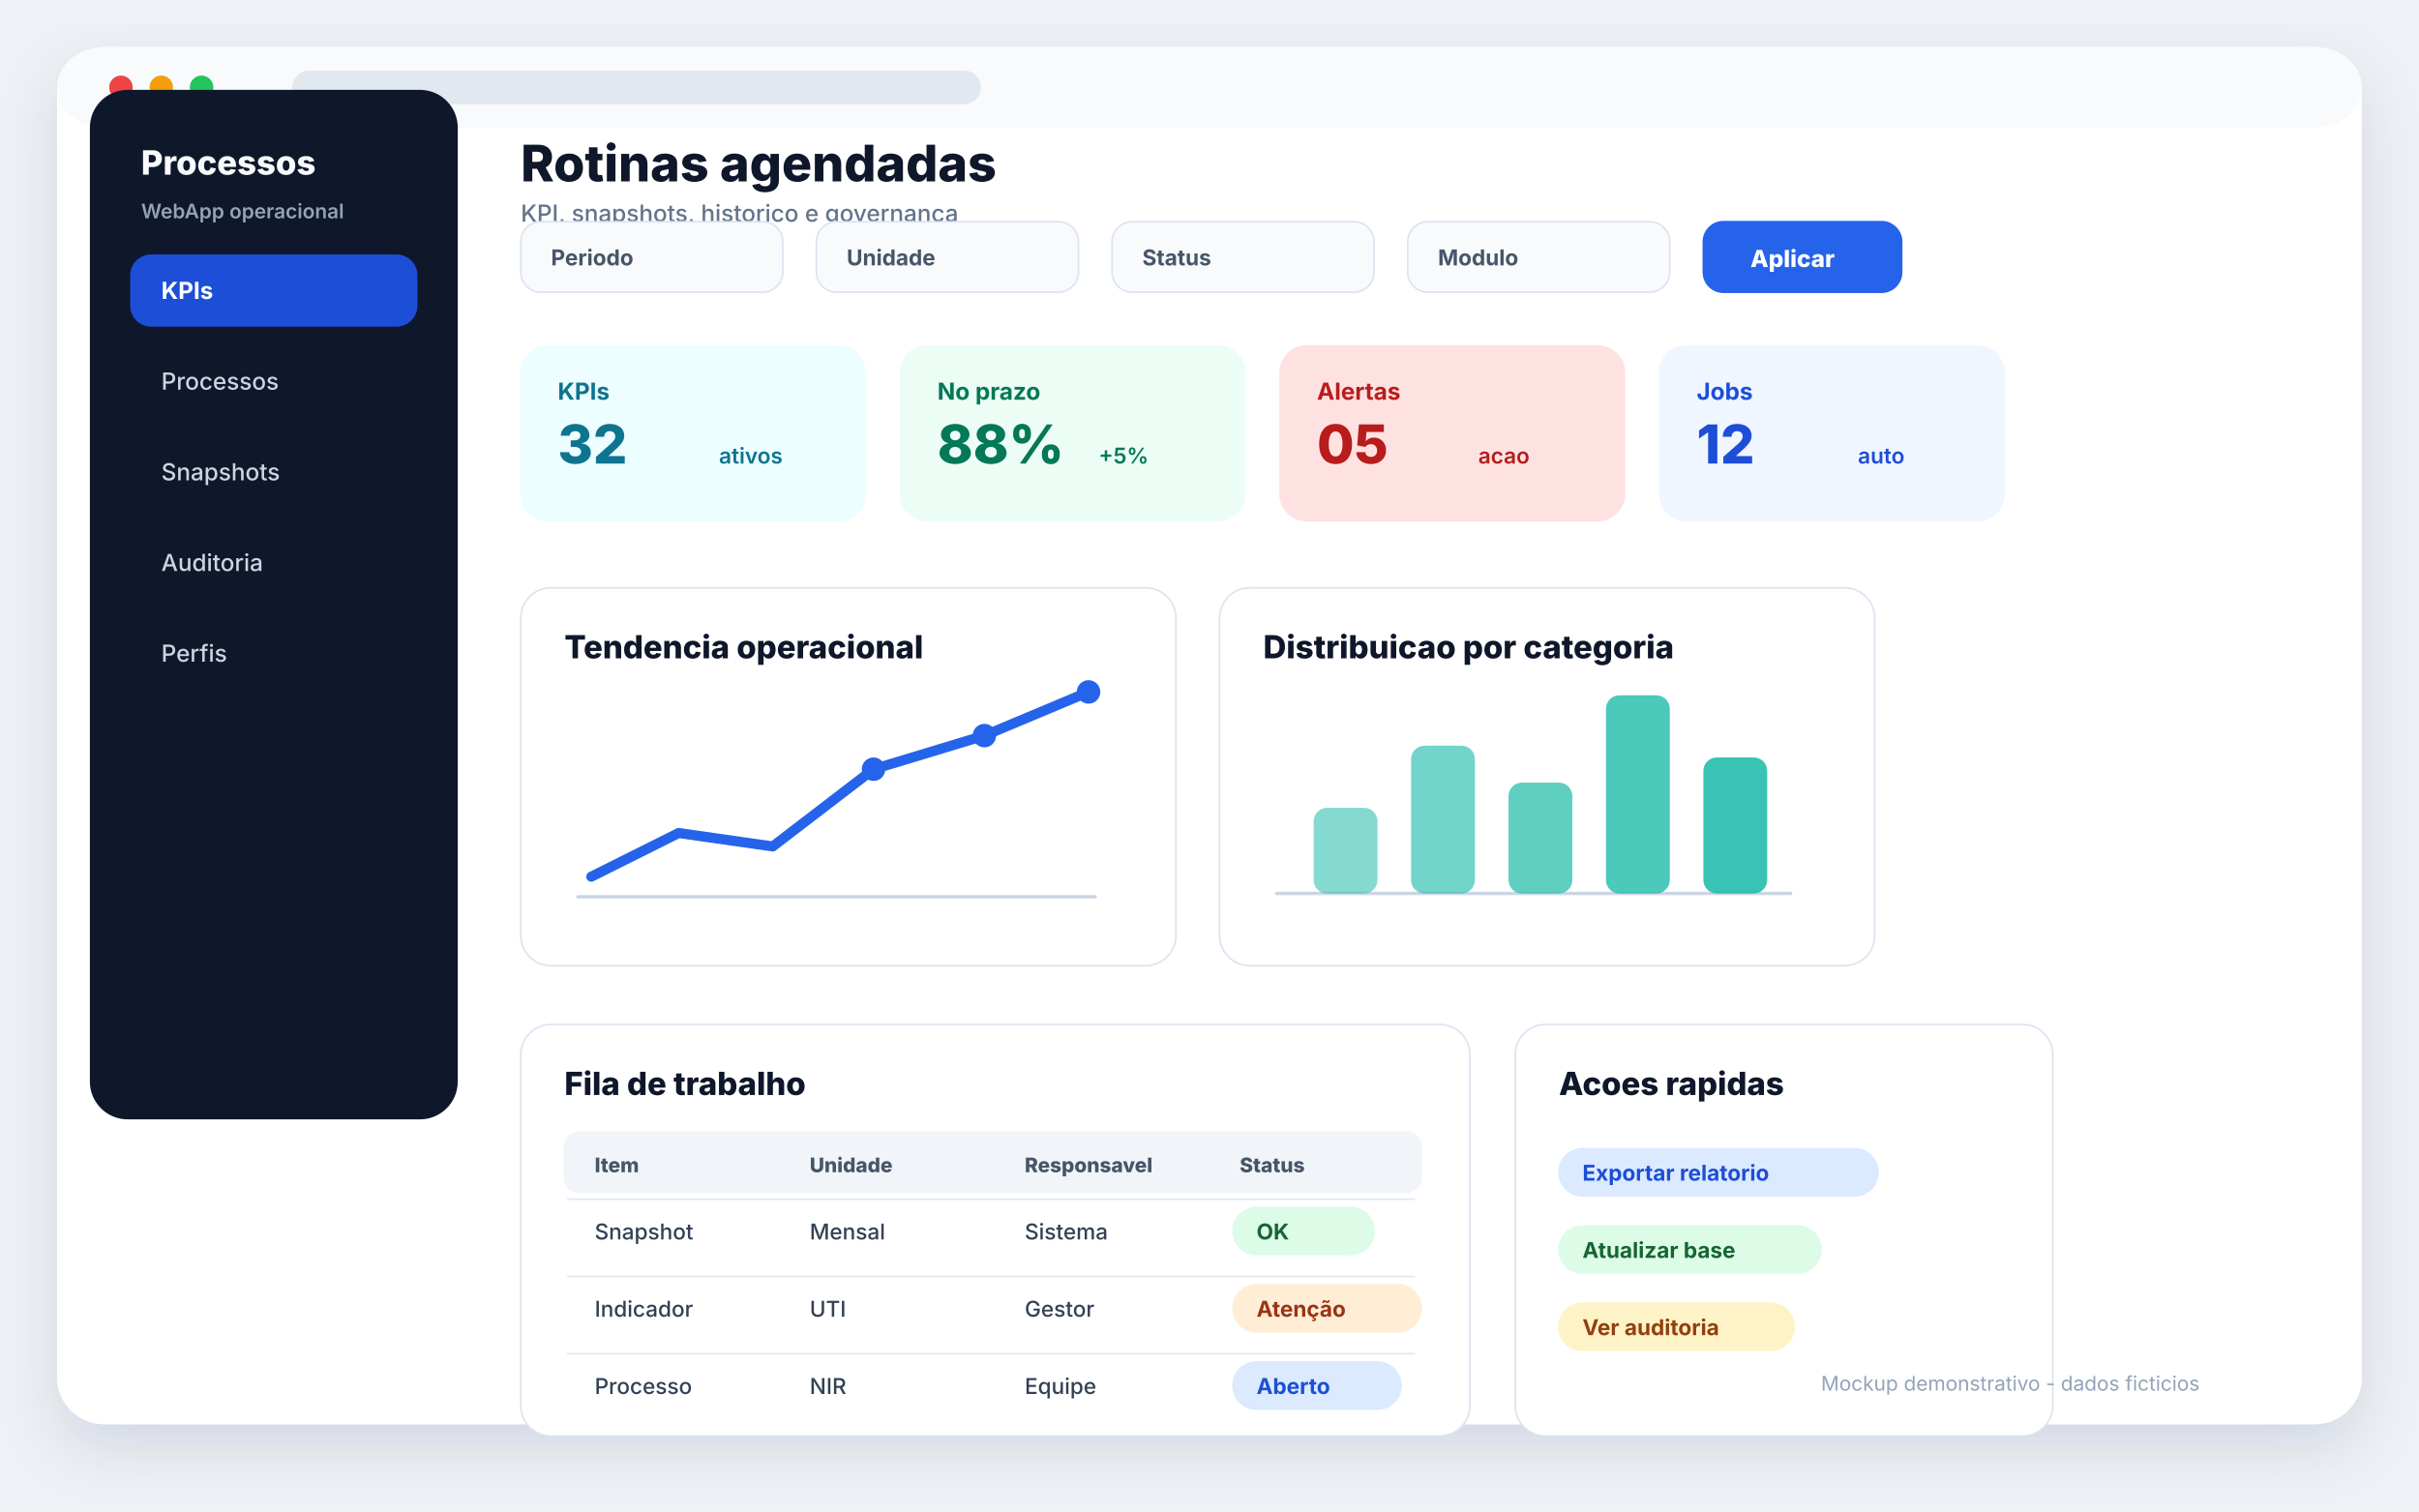
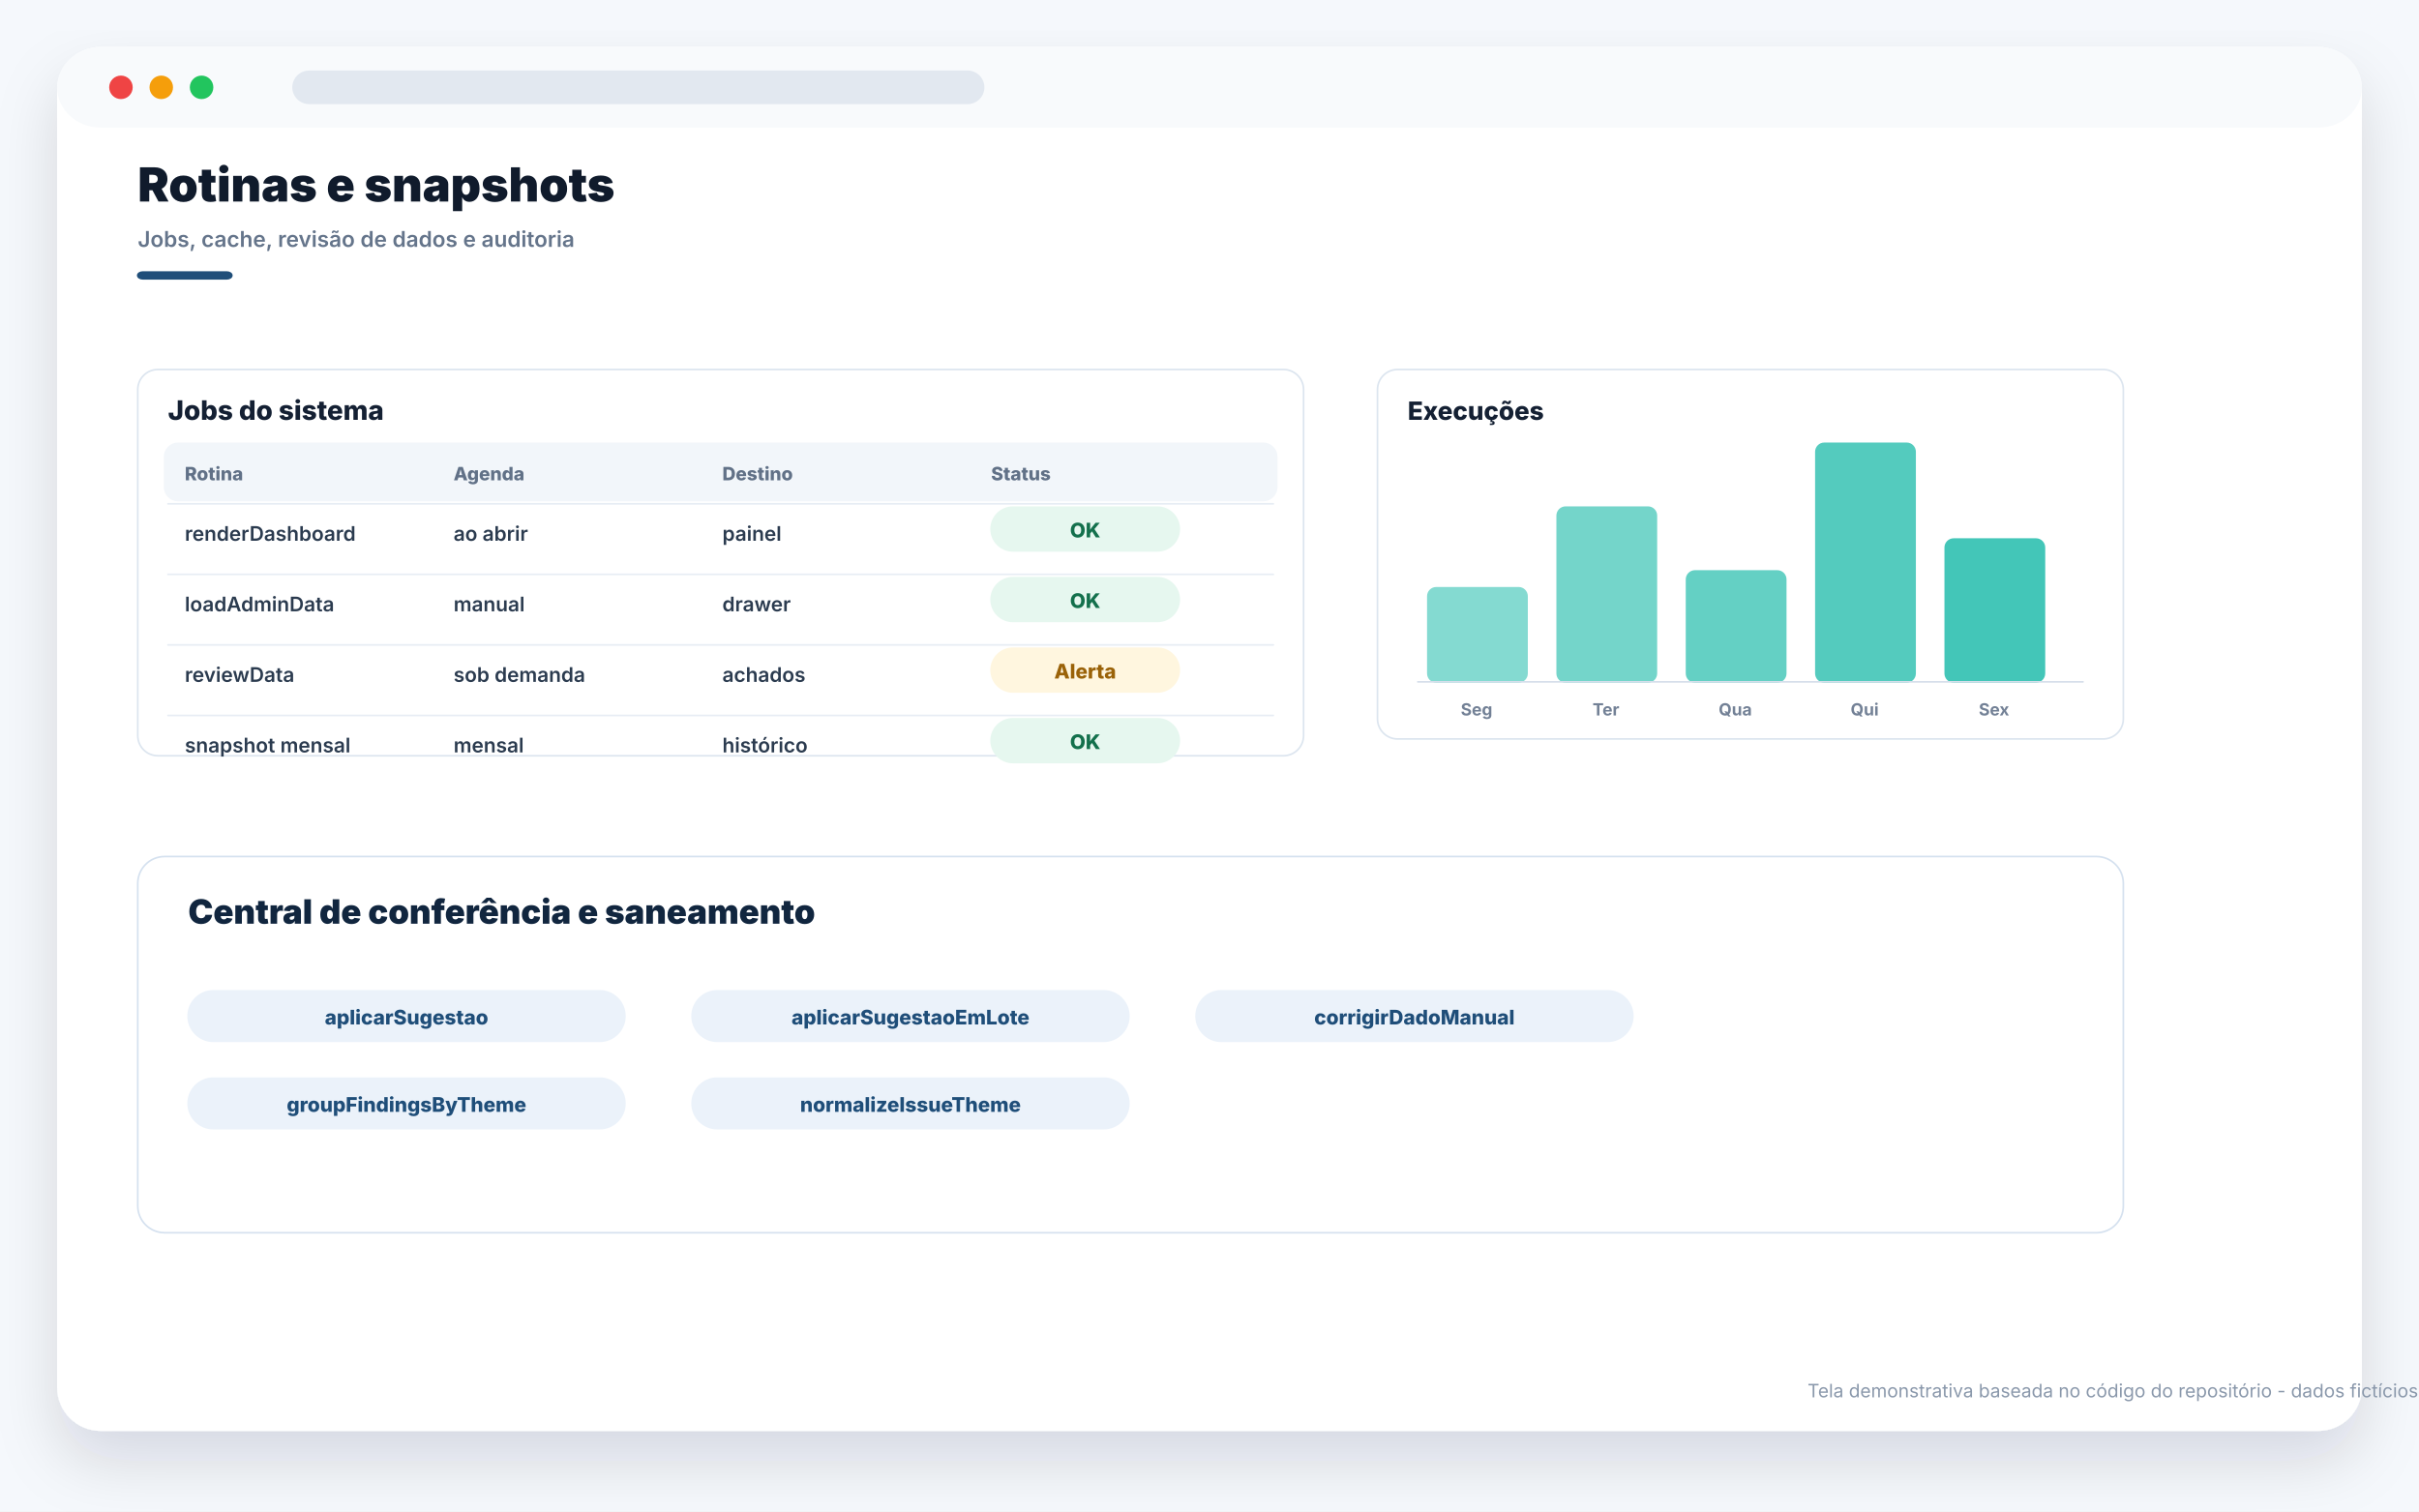
- <svg xmlns="http://www.w3.org/2000/svg" width="1440" height="900" viewBox="0 0 1440 900" role="img" aria-labelledby="title desc">
+ <svg xmlns="http://www.w3.org/2000/svg" width="1440" height="900" viewBox="0 0 1440 900" role="img">
  <defs>
-     <filter id="shadow" x="-20%" y="-20%" width="140%" height="140%">
-       <feDropShadow dx="0" dy="14" stdDeviation="18" flood-color="#0f172a" flood-opacity=".12" />
+     <filter id="shadow" x="-15%" y="-15%" width="130%" height="130%">
+       <feDropShadow dx="0" dy="18" stdDeviation="18" flood-color="#0f172a" flood-opacity=".13" />
    </filter>
+     <style>.ui{font-family:Inter,Segoe UI,Arial,sans-serif;letter-spacing:0}</style>
  </defs>
-   <rect width="1440" height="900" fill="#eef2f7" />
-   <rect x="34" y="28" width="1372" height="820" rx="28" fill="#ffffff" filter="url(#shadow)" />
-   <rect x="34" y="28" width="1372" height="48" rx="28" fill="#f8fafc" />
+   <rect width="1440" height="900" fill="#f5f8fc" />
+   <rect x="34" y="28" width="1372" height="824" rx="26" fill="#ffffff" filter="url(#shadow)" />
+   <rect x="34" y="28" width="1372" height="48" rx="26" fill="#f8fafc" />
  <circle cx="72" cy="52" r="7" fill="#ef4444" />
  <circle cx="96" cy="52" r="7" fill="#f59e0b" />
  <circle cx="120" cy="52" r="7" fill="#22c55e" />
-   <rect x="174" y="42" width="410" height="20" rx="10" fill="#e2e8f0" />
-   <rect x="54" y="54" width="218" height="612" rx="22" fill="#0f172a" stroke="#0f172a" />
-   <text x="84" y="104" font-family="Inter, Segoe UI, Arial, sans-serif" font-size="20" font-weight="800" fill="#f8fafc">Processos</text>
-   <text x="84" y="130" font-family="Inter, Segoe UI, Arial, sans-serif" font-size="12" font-weight="600" fill="#94a3b8">WebApp operacional</text>
-   <rect x="78" y="152" width="170" height="42" rx="12" fill="#1d4ed8" stroke="#1d4ed8" />
-   <text x="96" y="178" font-family="Inter, Segoe UI, Arial, sans-serif" font-size="14" font-weight="650" fill="#ffffff">KPIs</text>
-   <text x="96" y="232" font-family="Inter, Segoe UI, Arial, sans-serif" font-size="14" font-weight="500" fill="#cbd5e1">Processos</text>
-   <text x="96" y="286" font-family="Inter, Segoe UI, Arial, sans-serif" font-size="14" font-weight="500" fill="#cbd5e1">Snapshots</text>
-   <text x="96" y="340" font-family="Inter, Segoe UI, Arial, sans-serif" font-size="14" font-weight="500" fill="#cbd5e1">Auditoria</text>
-   <text x="96" y="394" font-family="Inter, Segoe UI, Arial, sans-serif" font-size="14" font-weight="500" fill="#cbd5e1">Perfis</text>
-   <text x="310" y="108" font-family="Inter, Segoe UI, Arial, sans-serif" font-size="30" font-weight="800" fill="#0f172a">Rotinas agendadas</text>
-   <text x="310" y="132" font-family="Inter, Segoe UI, Arial, sans-serif" font-size="14" font-weight="500" fill="#64748b">KPI, snapshots, historico e governanca</text>
-   <rect x="310" y="132" width="156" height="42" rx="12" fill="#f8fafc" stroke="#dbe4f0" />
-   <text x="328" y="158" font-family="Inter, Segoe UI, Arial, sans-serif" font-size="13" font-weight="650" fill="#475569">Periodo</text>
-   <rect x="486" y="132" width="156" height="42" rx="12" fill="#f8fafc" stroke="#dbe4f0" />
-   <text x="504" y="158" font-family="Inter, Segoe UI, Arial, sans-serif" font-size="13" font-weight="650" fill="#475569">Unidade</text>
-   <rect x="662" y="132" width="156" height="42" rx="12" fill="#f8fafc" stroke="#dbe4f0" />
-   <text x="680" y="158" font-family="Inter, Segoe UI, Arial, sans-serif" font-size="13" font-weight="650" fill="#475569">Status</text>
-   <rect x="838" y="132" width="156" height="42" rx="12" fill="#f8fafc" stroke="#dbe4f0" />
-   <text x="856" y="158" font-family="Inter, Segoe UI, Arial, sans-serif" font-size="13" font-weight="650" fill="#475569">Modulo</text>
-   <rect x="1014" y="132" width="118" height="42" rx="12" fill="#2563eb" stroke="#2563eb" />
-   <text x="1042" y="159" font-family="Inter, Segoe UI, Arial, sans-serif" font-size="14" font-weight="800" fill="#fff">Aplicar</text>
-   <rect x="310" y="206" width="205" height="104" rx="16" fill="#ecfeff" stroke="#ecfeff" />
-   <text x="332" y="238" font-family="Inter, Segoe UI, Arial, sans-serif" font-size="14" font-weight="700" fill="#0e7490">KPIs</text>
-   <text x="332" y="276" font-family="Inter, Segoe UI, Arial, sans-serif" font-size="32" font-weight="800" fill="#0e7490">32</text>
-   <text x="428" y="276" font-family="Inter, Segoe UI, Arial, sans-serif" font-size="13" font-weight="600" fill="#0e7490">ativos</text>
-   <rect x="536" y="206" width="205" height="104" rx="16" fill="#ecfdf5" stroke="#ecfdf5" />
-   <text x="558" y="238" font-family="Inter, Segoe UI, Arial, sans-serif" font-size="14" font-weight="700" fill="#047857">No prazo</text>
-   <text x="558" y="276" font-family="Inter, Segoe UI, Arial, sans-serif" font-size="32" font-weight="800" fill="#047857">88%</text>
-   <text x="654" y="276" font-family="Inter, Segoe UI, Arial, sans-serif" font-size="13" font-weight="600" fill="#047857">+5%</text>
-   <rect x="762" y="206" width="205" height="104" rx="16" fill="#fee2e2" stroke="#fee2e2" />
-   <text x="784" y="238" font-family="Inter, Segoe UI, Arial, sans-serif" font-size="14" font-weight="700" fill="#b91c1c">Alertas</text>
-   <text x="784" y="276" font-family="Inter, Segoe UI, Arial, sans-serif" font-size="32" font-weight="800" fill="#b91c1c">05</text>
-   <text x="880" y="276" font-family="Inter, Segoe UI, Arial, sans-serif" font-size="13" font-weight="600" fill="#b91c1c">acao</text>
-   <rect x="988" y="206" width="205" height="104" rx="16" fill="#eff6ff" stroke="#eff6ff" />
-   <text x="1010" y="238" font-family="Inter, Segoe UI, Arial, sans-serif" font-size="14" font-weight="700" fill="#1d4ed8">Jobs</text>
-   <text x="1010" y="276" font-family="Inter, Segoe UI, Arial, sans-serif" font-size="32" font-weight="800" fill="#1d4ed8">12</text>
-   <text x="1106" y="276" font-family="Inter, Segoe UI, Arial, sans-serif" font-size="13" font-weight="600" fill="#1d4ed8">auto</text>
-   <rect x="310" y="350" width="390" height="225" rx="18" fill="#ffffff" stroke="#dbe4f0" />
-   <text x="336" y="392" font-family="Inter, Segoe UI, Arial, sans-serif" font-size="19" font-weight="800" fill="#0f172a">Tendencia operacional</text>
-   <line x1="344" y1="534" x2="652" y2="534" stroke="#cbd5e1" stroke-width="2" stroke-linecap="round" />
-   <polyline points="352,522 404,496 460,504 520,458 586,438 648,412" fill="none" stroke="#2563eb" stroke-width="6" stroke-linecap="round" stroke-linejoin="round" />
-   <circle cx="520" cy="458" r="7" fill="#2563eb" />
-   <circle cx="586" cy="438" r="7" fill="#2563eb" />
-   <circle cx="648" cy="412" r="7" fill="#2563eb" />
-   <rect x="726" y="350" width="390" height="225" rx="18" fill="#ffffff" stroke="#dbe4f0" />
-   <text x="752" y="392" font-family="Inter, Segoe UI, Arial, sans-serif" font-size="19" font-weight="800" fill="#0f172a">Distribuicao por categoria</text>
-   <line x1="760" y1="532" x2="1066" y2="532" stroke="#cbd5e1" stroke-width="2" stroke-linecap="round" />
-   <rect x="782" y="481" width="38" height="51" rx="8" fill="#14b8a6" opacity="0.52" />
-   <rect x="840" y="444" width="38" height="88" rx="8" fill="#14b8a6" opacity="0.60" />
-   <rect x="898" y="466" width="38" height="66" rx="8" fill="#14b8a6" opacity="0.68" />
-   <rect x="956" y="414" width="38" height="118" rx="8" fill="#14b8a6" opacity="0.76" />
-   <rect x="1014" y="451" width="38" height="81" rx="8" fill="#14b8a6" opacity="0.84" />
-   <rect x="310" y="610" width="565" height="245" rx="18" fill="#ffffff" stroke="#dbe4f0" />
-   <text x="336" y="652" font-family="Inter, Segoe UI, Arial, sans-serif" font-size="19" font-weight="800" fill="#0f172a">Fila de trabalho</text>
-   <rect x="336" y="674" width="510" height="36" rx="9" fill="#f1f5f9" stroke="#f1f5f9" />
-   <text x="354" y="698" font-family="Inter, Segoe UI, Arial, sans-serif" font-size="12" font-weight="800" fill="#475569">Item</text>
-   <text x="482" y="698" font-family="Inter, Segoe UI, Arial, sans-serif" font-size="12" font-weight="800" fill="#475569">Unidade</text>
-   <text x="610" y="698" font-family="Inter, Segoe UI, Arial, sans-serif" font-size="12" font-weight="800" fill="#475569">Responsavel</text>
-   <text x="738" y="698" font-family="Inter, Segoe UI, Arial, sans-serif" font-size="12" font-weight="800" fill="#475569">Status</text>
-   <line x1="338" y1="714" x2="842" y2="714" stroke="#e2e8f0" stroke-width="1" stroke-linecap="round" />
-   <text x="354" y="738" font-family="Inter, Segoe UI, Arial, sans-serif" font-size="13" font-weight="550" fill="#334155">Snapshot</text>
-   <text x="482" y="738" font-family="Inter, Segoe UI, Arial, sans-serif" font-size="13" font-weight="550" fill="#334155">Mensal</text>
-   <text x="610" y="738" font-family="Inter, Segoe UI, Arial, sans-serif" font-size="13" font-weight="550" fill="#334155">Sistema</text>
-   <rect x="734" y="719" width="84" height="28" rx="14" fill="#dcfce7" stroke="#dcfce7" />
-   <text x="748" y="738" font-family="Inter, Segoe UI, Arial, sans-serif" font-size="13" font-weight="700" fill="#166534">OK</text>
-   <line x1="338" y1="760" x2="842" y2="760" stroke="#e2e8f0" stroke-width="1" stroke-linecap="round" />
-   <text x="354" y="784" font-family="Inter, Segoe UI, Arial, sans-serif" font-size="13" font-weight="550" fill="#334155">Indicador</text>
-   <text x="482" y="784" font-family="Inter, Segoe UI, Arial, sans-serif" font-size="13" font-weight="550" fill="#334155">UTI</text>
-   <text x="610" y="784" font-family="Inter, Segoe UI, Arial, sans-serif" font-size="13" font-weight="550" fill="#334155">Gestor</text>
-   <rect x="734" y="765" width="112" height="28" rx="14" fill="#ffedd5" stroke="#ffedd5" />
-   <text x="748" y="784" font-family="Inter, Segoe UI, Arial, sans-serif" font-size="13" font-weight="700" fill="#9a3412">Atenção</text>
-   <line x1="338" y1="806" x2="842" y2="806" stroke="#e2e8f0" stroke-width="1" stroke-linecap="round" />
-   <text x="354" y="830" font-family="Inter, Segoe UI, Arial, sans-serif" font-size="13" font-weight="550" fill="#334155">Processo</text>
-   <text x="482" y="830" font-family="Inter, Segoe UI, Arial, sans-serif" font-size="13" font-weight="550" fill="#334155">NIR</text>
-   <text x="610" y="830" font-family="Inter, Segoe UI, Arial, sans-serif" font-size="13" font-weight="550" fill="#334155">Equipe</text>
-   <rect x="734" y="811" width="100" height="28" rx="14" fill="#dbeafe" stroke="#dbeafe" />
-   <text x="748" y="830" font-family="Inter, Segoe UI, Arial, sans-serif" font-size="13" font-weight="700" fill="#1d4ed8">Aberto</text>
-   <rect x="902" y="610" width="320" height="245" rx="18" fill="#ffffff" stroke="#dbe4f0" />
-   <text x="928" y="652" font-family="Inter, Segoe UI, Arial, sans-serif" font-size="19" font-weight="800" fill="#0f172a">Acoes rapidas</text>
-   <rect x="928" y="684" width="190" height="28" rx="14" fill="#dbeafe" stroke="#dbeafe" />
-   <text x="942" y="703" font-family="Inter, Segoe UI, Arial, sans-serif" font-size="13" font-weight="700" fill="#1d4ed8">Exportar relatorio</text>
-   <rect x="928" y="730" width="156" height="28" rx="14" fill="#dcfce7" stroke="#dcfce7" />
-   <text x="942" y="749" font-family="Inter, Segoe UI, Arial, sans-serif" font-size="13" font-weight="700" fill="#166534">Atualizar base</text>
-   <rect x="928" y="776" width="140" height="28" rx="14" fill="#fef3c7" stroke="#fef3c7" />
-   <text x="942" y="795" font-family="Inter, Segoe UI, Arial, sans-serif" font-size="13" font-weight="700" fill="#92400e">Ver auditoria</text>
-   <text x="1084" y="828" font-family="Inter, Segoe UI, Arial, sans-serif" font-size="12" fill="#94a3b8">Mockup demonstrativo - dados ficticios</text>
+   <rect x="174" y="42" width="412" height="20" rx="10" fill="#e2e8f0" />
+   <text x="82" y="120" class="ui" font-size="28" font-weight="850" fill="#101b2c">Rotinas e snapshots</text>
+   <text x="82" y="147" class="ui" font-size="13" font-weight="600" fill="#65758b">Jobs, cache, revisão de dados e auditoria</text>
+   <rect x="82" y="162" width="56" height="4" rx="3" fill="#1f4e79" stroke="#1f4e79" />
+   <rect x="82" y="220" width="694" height="230" rx="12" fill="#ffffff" stroke="#dce5ef" />
+   <text x="100" y="250" class="ui" font-size="16" font-weight="800" fill="#142033">Jobs do sistema</text>
+   <rect x="98" y="264" width="662" height="34" rx="8" fill="#f2f6fa" stroke="#f2f6fa" />
+   <text x="110" y="286" class="ui" font-size="11" font-weight="800" fill="#617187">Rotina</text>
+   <text x="270" y="286" class="ui" font-size="11" font-weight="800" fill="#617187">Agenda</text>
+   <text x="430" y="286" class="ui" font-size="11" font-weight="800" fill="#617187">Destino</text>
+   <text x="590" y="286" class="ui" font-size="11" font-weight="800" fill="#617187">Status</text>
+   <line x1="100" y1="300" x2="758" y2="300" stroke="#e7edf4" stroke-width="1" stroke-linecap="round" />
+   <text x="110" y="322" class="ui" font-size="12" font-weight="600" fill="#2b3b4f">renderDashboard</text>
+   <text x="270" y="322" class="ui" font-size="12" font-weight="600" fill="#2b3b4f">ao abrir</text>
+   <text x="430" y="322" class="ui" font-size="12" font-weight="600" fill="#2b3b4f">painel</text>
+   <rect x="590" y="302" width="112" height="26" rx="13" fill="#e6f7ef" stroke="#e6f7ef" />
+   <text x="646" y="320" class="ui" font-size="12" font-weight="800" fill="#13704c" text-anchor="middle">OK</text>
+   <line x1="100" y1="342" x2="758" y2="342" stroke="#e7edf4" stroke-width="1" stroke-linecap="round" />
+   <text x="110" y="364" class="ui" font-size="12" font-weight="600" fill="#2b3b4f">loadAdminData</text>
+   <text x="270" y="364" class="ui" font-size="12" font-weight="600" fill="#2b3b4f">manual</text>
+   <text x="430" y="364" class="ui" font-size="12" font-weight="600" fill="#2b3b4f">drawer</text>
+   <rect x="590" y="344" width="112" height="26" rx="13" fill="#e6f7ef" stroke="#e6f7ef" />
+   <text x="646" y="362" class="ui" font-size="12" font-weight="800" fill="#13704c" text-anchor="middle">OK</text>
+   <line x1="100" y1="384" x2="758" y2="384" stroke="#e7edf4" stroke-width="1" stroke-linecap="round" />
+   <text x="110" y="406" class="ui" font-size="12" font-weight="600" fill="#2b3b4f">reviewData</text>
+   <text x="270" y="406" class="ui" font-size="12" font-weight="600" fill="#2b3b4f">sob demanda</text>
+   <text x="430" y="406" class="ui" font-size="12" font-weight="600" fill="#2b3b4f">achados</text>
+   <rect x="590" y="386" width="112" height="26" rx="13" fill="#fff6df" stroke="#fff6df" />
+   <text x="646" y="404" class="ui" font-size="12" font-weight="800" fill="#9a6208" text-anchor="middle">Alerta</text>
+   <line x1="100" y1="426" x2="758" y2="426" stroke="#e7edf4" stroke-width="1" stroke-linecap="round" />
+   <text x="110" y="448" class="ui" font-size="12" font-weight="600" fill="#2b3b4f">snapshot mensal</text>
+   <text x="270" y="448" class="ui" font-size="12" font-weight="600" fill="#2b3b4f">mensal</text>
+   <text x="430" y="448" class="ui" font-size="12" font-weight="600" fill="#2b3b4f">histórico</text>
+   <rect x="590" y="428" width="112" height="26" rx="13" fill="#e6f7ef" stroke="#e6f7ef" />
+   <text x="646" y="446" class="ui" font-size="12" font-weight="800" fill="#13704c" text-anchor="middle">OK</text>
+   <rect x="820" y="220" width="444" height="220" rx="12" fill="#ffffff" stroke="#dce5ef" />
+   <text x="838" y="250" class="ui" font-size="15" font-weight="800" fill="#142033">Execuções</text>
+   <rect x="850" y="350" width="59" height="56" rx="5" fill="#14b8a6" stroke="#14b8a6" opacity="0.52" />
+   <text x="879" y="426" class="ui" font-size="10" font-weight="700" fill="#738196" text-anchor="middle">Seg</text>
+   <rect x="927" y="302" width="59" height="104" rx="5" fill="#14b8a6" stroke="#14b8a6" opacity="0.59" />
+   <text x="956" y="426" class="ui" font-size="10" font-weight="700" fill="#738196" text-anchor="middle">Ter</text>
+   <rect x="1004" y="340" width="59" height="66" rx="5" fill="#14b8a6" stroke="#14b8a6" opacity="0.66" />
+   <text x="1033" y="426" class="ui" font-size="10" font-weight="700" fill="#738196" text-anchor="middle">Qua</text>
+   <rect x="1081" y="264" width="59" height="142" rx="5" fill="#14b8a6" stroke="#14b8a6" opacity="0.73" />
+   <text x="1110" y="426" class="ui" font-size="10" font-weight="700" fill="#738196" text-anchor="middle">Qui</text>
+   <rect x="1158" y="321" width="59" height="85" rx="5" fill="#14b8a6" stroke="#14b8a6" opacity="0.8" />
+   <text x="1187" y="426" class="ui" font-size="10" font-weight="700" fill="#738196" text-anchor="middle">Sex</text>
+   <line x1="844" y1="406" x2="1240" y2="406" stroke="#d6dfeb" stroke-width="1" stroke-linecap="round" />
+   <rect x="82" y="510" width="1182" height="224" rx="16" fill="#ffffff" stroke="#d5e1ef" />
+   <text x="112" y="550" class="ui" font-size="20" font-weight="850" fill="#11263f">Central de conferência e saneamento</text>
+   <rect x="112" y="590" width="260" height="30" rx="15" fill="#ebf2fa" stroke="#ebf2fa" />
+   <text x="242" y="610" class="ui" font-size="12" font-weight="800" fill="#1f4e79" text-anchor="middle">aplicarSugestao</text>
+   <rect x="412" y="590" width="260" height="30" rx="15" fill="#ebf2fa" stroke="#ebf2fa" />
+   <text x="542" y="610" class="ui" font-size="12" font-weight="800" fill="#1f4e79" text-anchor="middle">aplicarSugestaoEmLote</text>
+   <rect x="712" y="590" width="260" height="30" rx="15" fill="#ebf2fa" stroke="#ebf2fa" />
+   <text x="842" y="610" class="ui" font-size="12" font-weight="800" fill="#1f4e79" text-anchor="middle">corrigirDadoManual</text>
+   <rect x="112" y="642" width="260" height="30" rx="15" fill="#ebf2fa" stroke="#ebf2fa" />
+   <text x="242" y="662" class="ui" font-size="12" font-weight="800" fill="#1f4e79" text-anchor="middle">groupFindingsByTheme</text>
+   <rect x="412" y="642" width="260" height="30" rx="15" fill="#ebf2fa" stroke="#ebf2fa" />
+   <text x="542" y="662" class="ui" font-size="12" font-weight="800" fill="#1f4e79" text-anchor="middle">normalizeIssueTheme</text>
+   <text x="1076" y="832" class="ui" font-size="11" fill="#8a98ab">Tela demonstrativa baseada no código do repositório - dados fictícios</text>
</svg>
